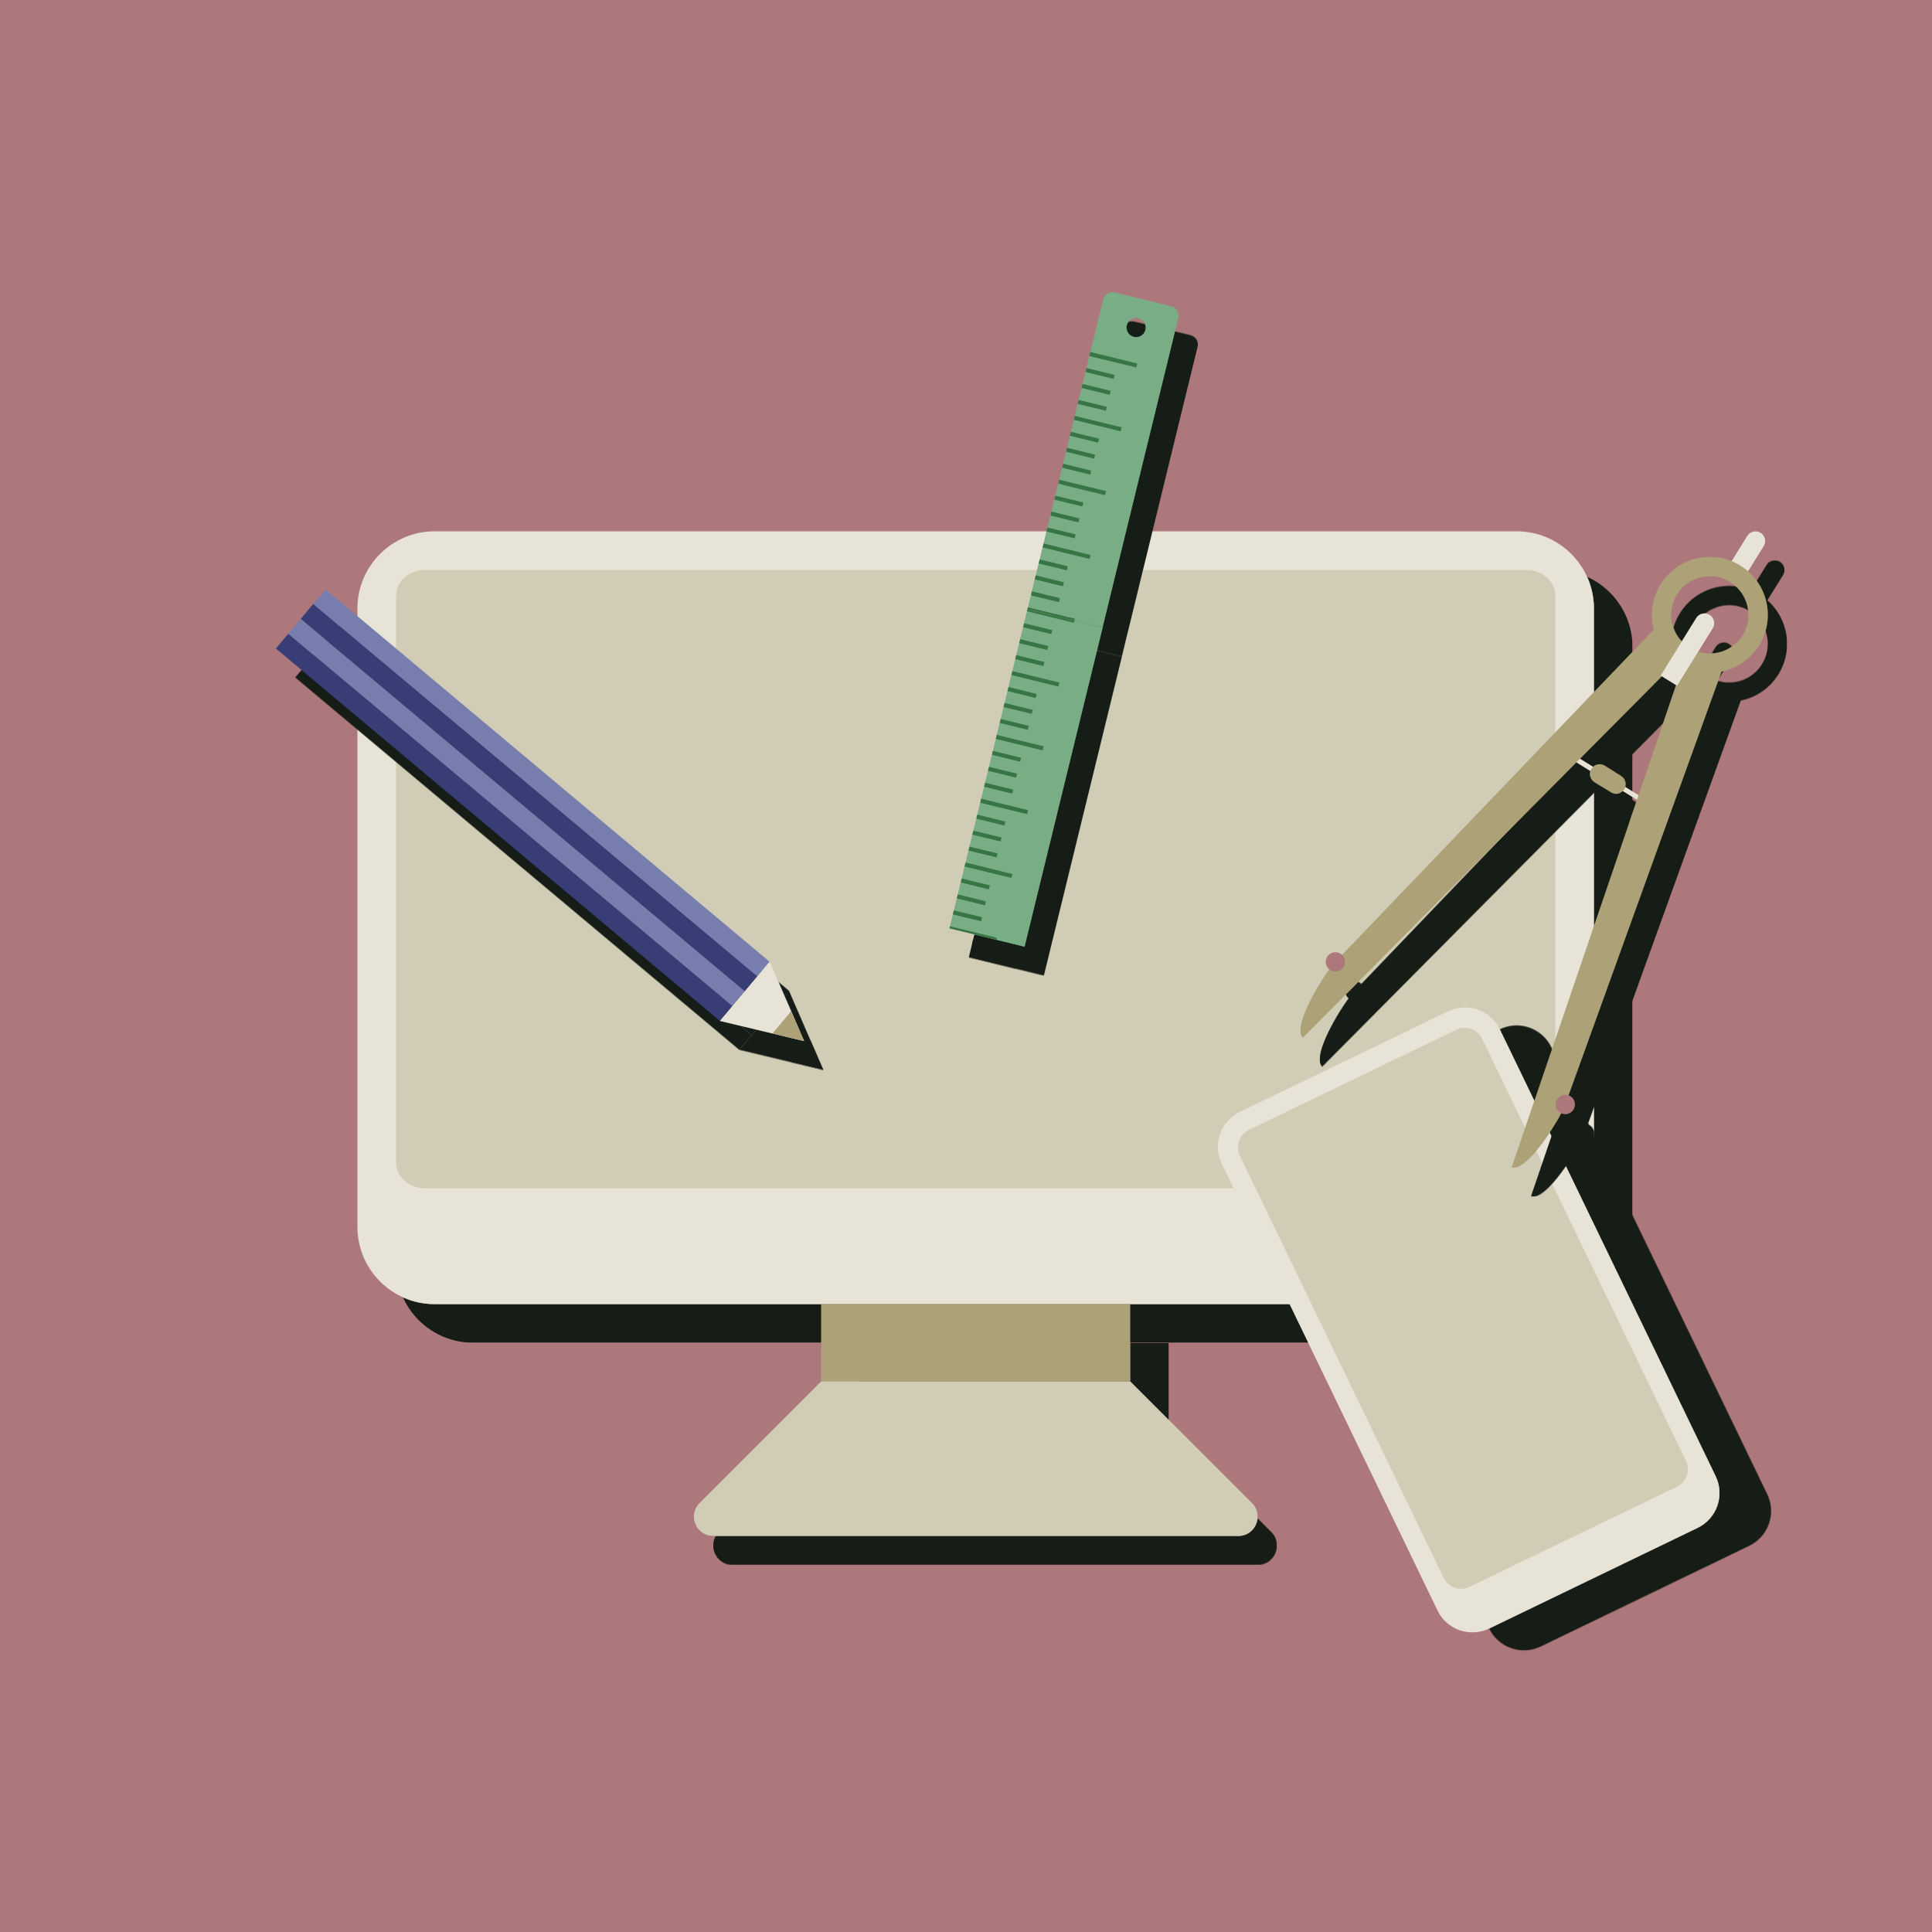
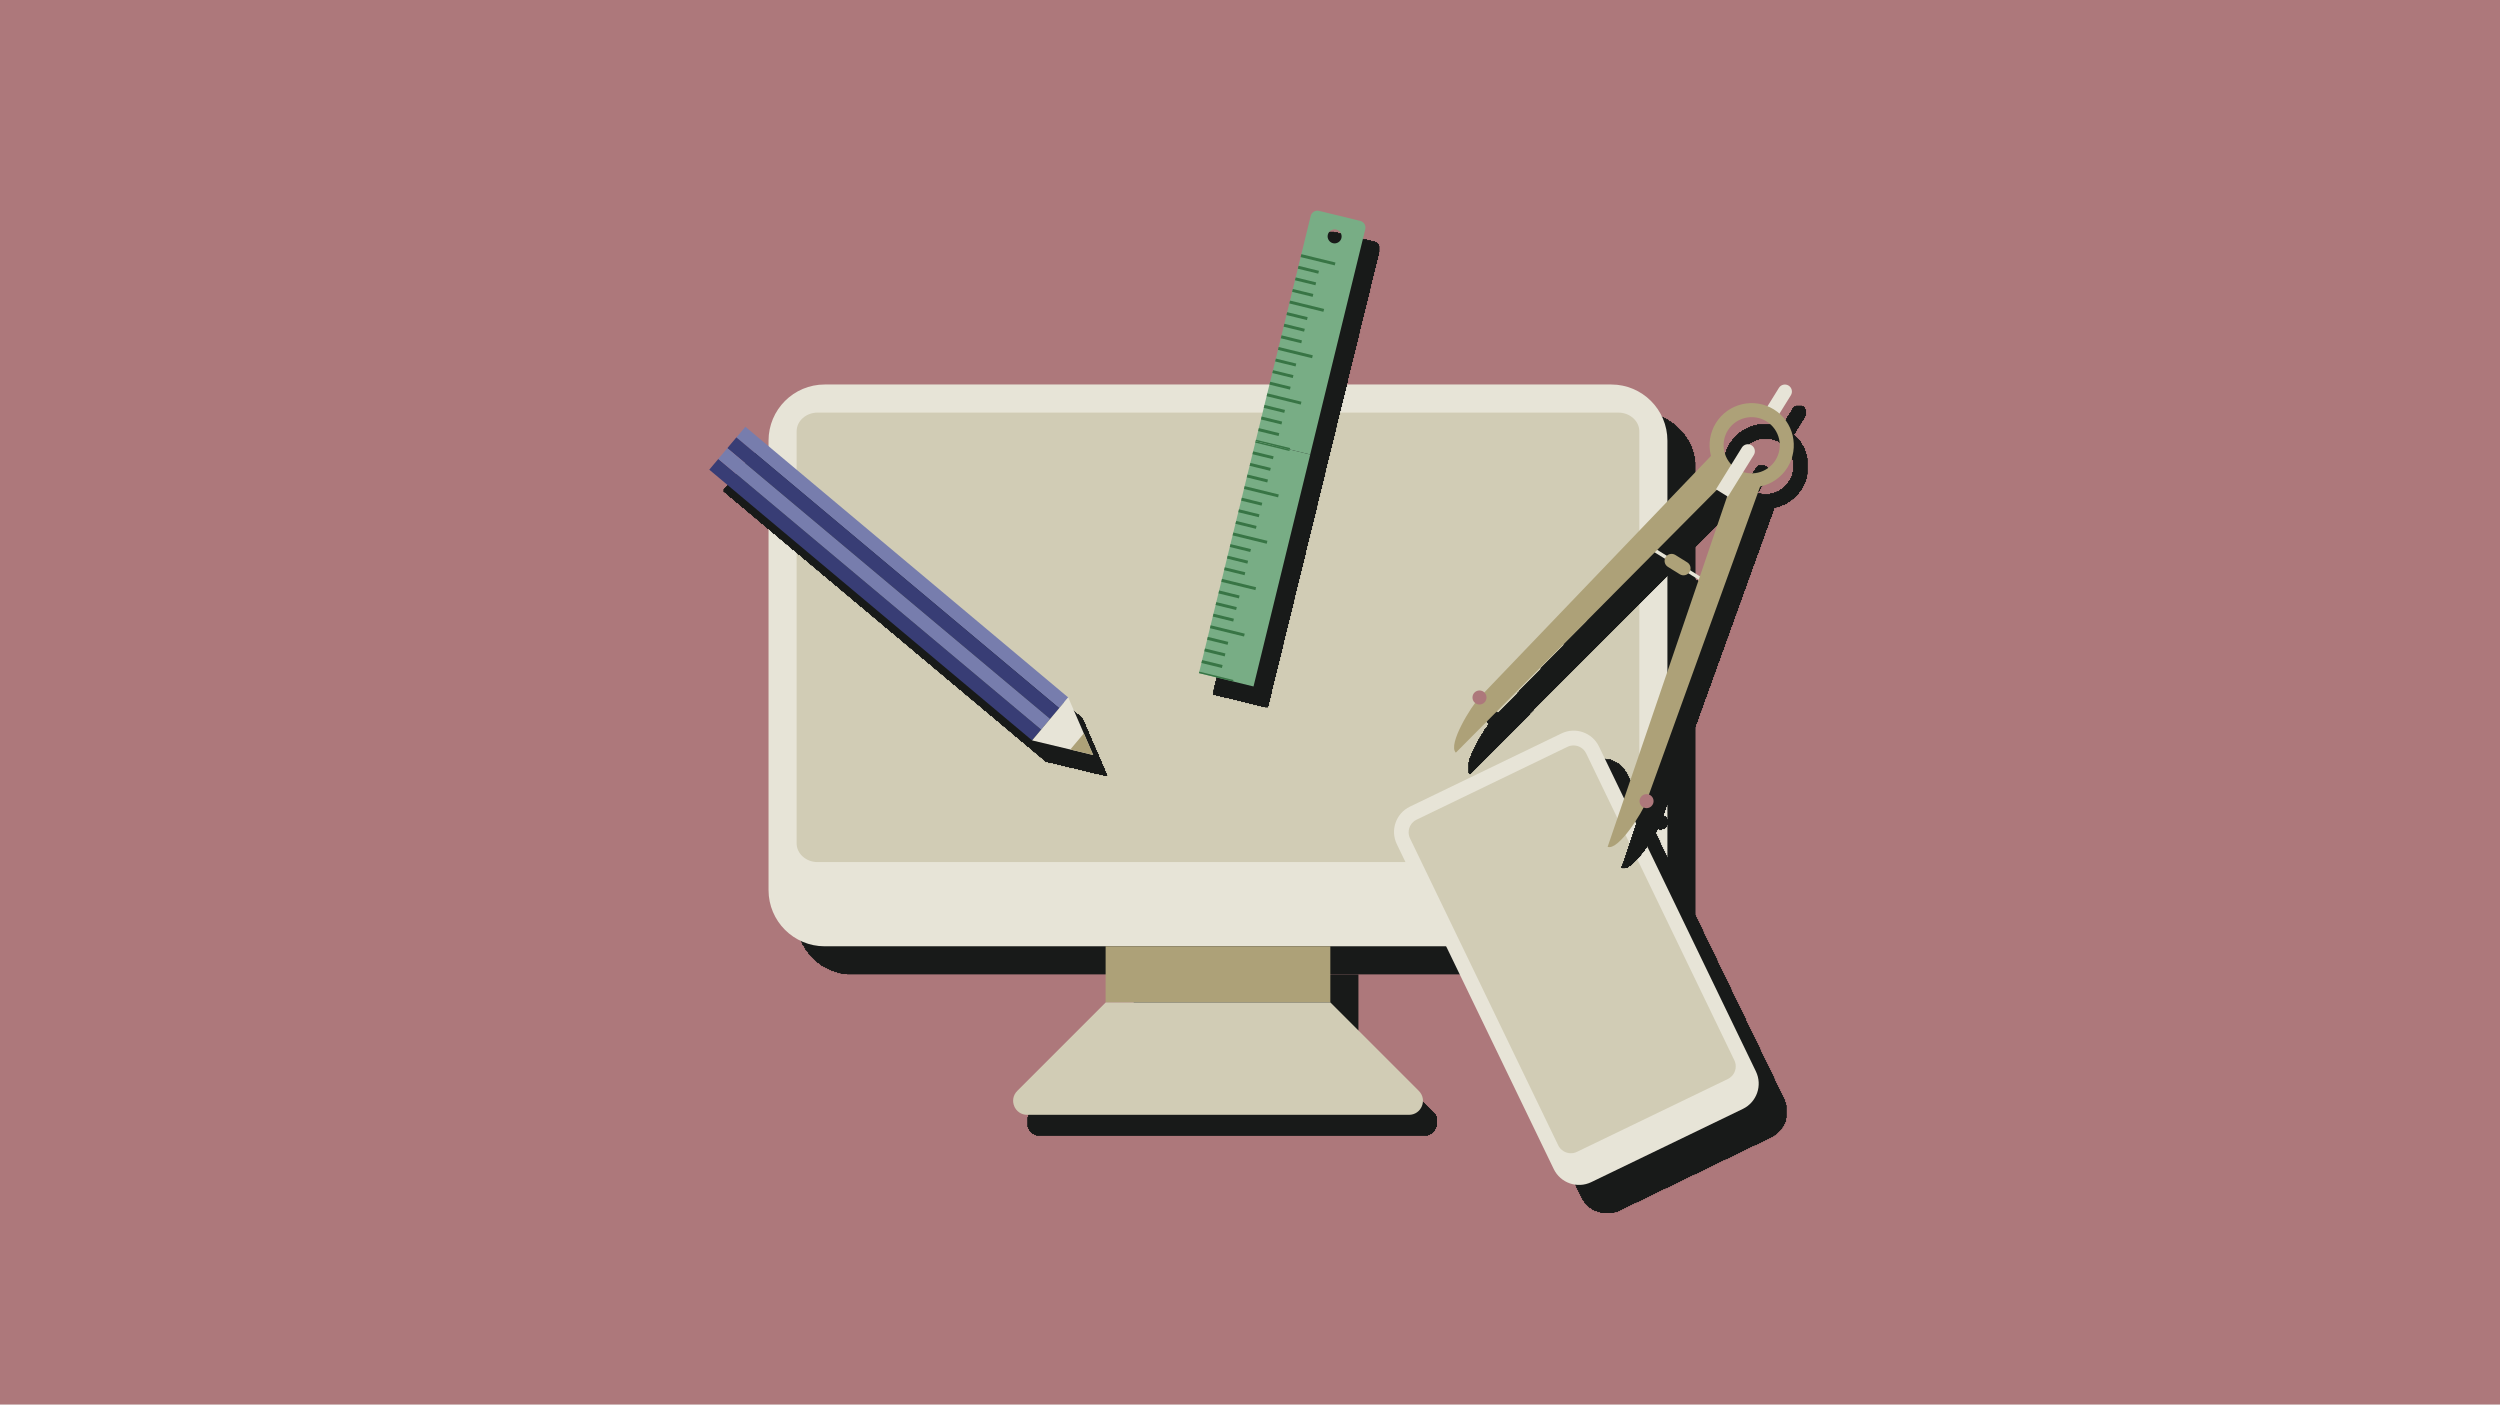
- <svg xmlns="http://www.w3.org/2000/svg" id="Illustration_x5F_Design-Implementation" viewBox="0 0 200 200">
+ <svg xmlns="http://www.w3.org/2000/svg" width="356" height="200" viewBox="0 0 356 200" fill="none">
+   <path d="M356 0H0V200H356V0Z" fill="#AD787B" />
+   <g filter="url(#filter0_d_9_1632)">
+     <path d="M229.44 134.752H117.44C113.02 134.752 109.44 131.172 109.44 126.752V62.752C109.44 58.332 113.02 54.752 117.44 54.752H229.44C233.86 54.752 237.44 58.332 237.44 62.752V126.752C237.44 131.172 233.86 134.752 229.44 134.752Z" fill="#E7E4D7" />
+     <path d="M230.44 58.752H116.44C114.78 58.752 113.44 59.942 113.44 61.422V120.092C113.44 121.562 114.78 122.762 116.44 122.762H230.44C232.1 122.762 233.44 121.572 233.44 120.092V61.422C233.44 59.952 232.1 58.752 230.44 58.752Z" fill="#D1CCB5" />
+   </g>
+   <g filter="url(#filter1_d_9_1632)">
+     <path d="M189.44 134.752H157.44V142.752H189.44V134.752Z" fill="#ADA178" />
+   </g>
+   <g filter="url(#filter2_d_9_1632)">
+     <path d="M200.61 158.752H146.27C144.49 158.752 143.6 156.602 144.86 155.342L157.45 142.752H189.45L202.04 155.342C203.3 156.602 202.41 158.752 200.63 158.752H200.61Z" fill="#D1CCB5" />
+   </g>
+   <g filter="url(#filter3_d_9_1632)">
+     <path d="M150.834 100.854L152.119 99.321L106.143 60.77L104.858 62.303L150.834 100.854Z" fill="#777DAD" />
+     <path d="M149.54 102.372L150.83 100.842L104.86 62.282L103.57 63.822L149.54 102.372Z" fill="#383D75" />
+     <path d="M146.97 105.432L148.26 103.902L102.29 65.352L101 66.882L146.97 105.432Z" fill="#383D75" />
+     <path d="M148.259 103.904L149.544 102.372L103.568 63.82L102.283 65.353L148.259 103.904Z" fill="#777DAD" />
+     <path d="M155.67 107.512L152.11 99.302L146.97 105.432L155.67 107.512Z" fill="#E7E4D7" />
+     <mask id="mask0_9_1632" style="mask-type:luminance" maskUnits="userSpaceOnUse" x="146" y="99" width="10" height="9">
+       <path d="M155.67 107.512L152.11 99.302L146.97 105.432L155.67 107.512Z" fill="white" />
+     </mask>
+     <g mask="url(#mask0_9_1632)">
+       <path d="M154.66 104.052L152.09 107.112L156.44 108.152L154.66 104.052Z" fill="#ADA178" />
+     </g>
+   </g>
+   <g filter="url(#filter4_d_9_1632)">
+     <path d="M178.8 62.822L170.73 95.852L178.5 97.752L186.58 64.722L178.8 62.822Z" fill="#78AD85" />
+     <path d="M177.25 90.232L177.15 90.642L172.29 89.452L172.4 89.042L177.25 90.232Z" fill="#387545" />
+     <path d="M174.91 91.402L174.81 91.822L171.89 91.102L171.99 90.692L174.91 91.402Z" fill="#387545" />
+     <path d="M174.1 94.702L174 95.122L171.08 94.412L171.18 93.992L174.1 94.702Z" fill="#387545" />
+     <path d="M174.5 93.052L174.4 93.472L171.49 92.752L171.59 92.342L174.5 93.052Z" fill="#387545" />
+     <path d="M176.52 84.802L176.42 85.212L173.51 84.502L173.61 84.082L176.52 84.802Z" fill="#387545" />
+     <path d="M175.71 88.102L175.61 88.512L172.7 87.802L172.8 87.392L175.71 88.102Z" fill="#387545" />
+     <path d="M176.12 86.452L176.02 86.862L173.1 86.152L173.2 85.742L176.12 86.452Z" fill="#387545" />
+     <path d="M178.14 78.192L178.03 78.602L175.12 77.892L175.22 77.482L178.14 78.192Z" fill="#387545" />
+     <path d="M177.33 81.492L177.23 81.912L174.31 81.192L174.41 80.782L177.33 81.492Z" fill="#387545" />
+     <path d="M177.73 79.842L177.63 80.262L174.72 79.542L174.82 79.132L177.73 79.842Z" fill="#387545" />
+     <path d="M179.75 71.592L179.65 72.002L176.74 71.292L176.84 70.872L179.75 71.592Z" fill="#387545" />
+     <path d="M178.94 74.892L178.84 75.302L175.93 74.592L176.03 74.182L178.94 74.892Z" fill="#387545" />
+     <path d="M179.35 73.242L179.25 73.652L176.33 72.942L176.43 72.522L179.35 73.242Z" fill="#387545" />
+     <path d="M181.37 64.982L181.26 65.392L178.35 64.682L178.45 64.272L181.37 64.982Z" fill="#387545" />
+     <path d="M180.56 68.282L180.46 68.702L177.54 67.982L177.64 67.572L180.56 68.282Z" fill="#387545" />
+     <path d="M180.96 66.632L180.86 67.042L177.95 66.332L178.05 65.922L180.96 66.632Z" fill="#387545" />
+     <path d="M175.64 96.832L175.59 97.042L170.73 95.852L170.78 95.642L175.64 96.832Z" fill="#387545" />
+     <path d="M183.66 64.012L183.61 64.222L178.75 63.032L178.8 62.822L183.66 64.012Z" fill="#387545" />
+     <path d="M178.87 83.622L178.77 84.032L173.91 82.852L174.01 82.432L178.87 83.622Z" fill="#387545" />
+     <path d="M180.48 77.012L180.38 77.432L175.52 76.242L175.63 75.832L180.48 77.012Z" fill="#387545" />
+     <path d="M182.1 70.412L182 70.822L177.14 69.632L177.24 69.222L182.1 70.412Z" fill="#387545" />
+     <path d="M187.85 30.032L193.68 31.452C194.22 31.582 194.55 32.122 194.41 32.662L186.57 64.722L178.8 62.822L186.64 30.762C186.77 30.222 187.31 29.892 187.85 30.032ZM190.29 32.692C189.75 32.562 189.21 32.892 189.08 33.422C188.95 33.952 189.28 34.502 189.81 34.632C190.34 34.762 190.89 34.432 191.02 33.902C191.15 33.372 190.82 32.822 190.29 32.692Z" fill="#78AD85" />
+     <path d="M185.33 57.202L185.23 57.612L180.37 56.422L180.47 56.012L185.33 57.202Z" fill="#387545" />
+     <path d="M182.98 58.372L182.88 58.792L179.96 58.082L180.07 57.662L182.98 58.372Z" fill="#387545" />
+     <path d="M182.17 61.682L182.07 62.092L179.16 61.382L179.26 60.962L182.17 61.682Z" fill="#387545" />
+     <path d="M182.58 60.032L182.48 60.442L179.56 59.732L179.66 59.312L182.58 60.032Z" fill="#387545" />
+     <path d="M184.59 51.772L184.49 52.182L181.58 51.472L181.68 51.062L184.59 51.772Z" fill="#387545" />
+     <path d="M183.79 55.072L183.69 55.482L180.77 54.772L180.87 54.362L183.79 55.072Z" fill="#387545" />
+     <path d="M184.19 53.422L184.09 53.832L181.18 53.122L181.28 52.712L184.19 53.422Z" fill="#387545" />
+     <path d="M186.21 45.162L186.11 45.582L183.19 44.862L183.29 44.452L186.21 45.162Z" fill="#387545" />
+     <path d="M185.4 48.472L185.3 48.882L182.39 48.172L182.49 47.752L185.4 48.472Z" fill="#387545" />
+     <path d="M185.81 46.822L185.7 47.232L182.79 46.522L182.89 46.102L185.81 46.822Z" fill="#387545" />
+     <path d="M187.82 38.562L187.72 38.972L184.81 38.262L184.91 37.852L187.82 38.562Z" fill="#387545" />
+     <path d="M187.02 41.862L186.92 42.272L184 41.562L184.1 41.152L187.02 41.862Z" fill="#387545" />
+     <path d="M187.42 40.212L187.32 40.622L184.4 39.912L184.51 39.502L187.42 40.212Z" fill="#387545" />
+     <path d="M183.71 63.802L183.66 64.012L178.8 62.822L178.85 62.622L183.71 63.802Z" fill="#387545" />
+     <path d="M186.94 50.592L186.84 51.012L181.98 49.822L182.08 49.412L186.94 50.592Z" fill="#387545" />
+     <path d="M188.56 43.992L188.45 44.402L183.6 43.212L183.7 42.802L188.56 43.992Z" fill="#387545" />
+     <path d="M190.17 37.382L190.07 37.792L185.21 36.612L185.31 36.192L190.17 37.382Z" fill="#387545" />
+   </g>
+   <g filter="url(#filter5_d_9_1632)">
+     <path d="M222.354 104.441L200.77 114.866C198.78 115.827 197.947 118.219 198.907 120.208L221.253 166.474C222.214 168.463 224.606 169.297 226.595 168.336L248.179 157.911C250.169 156.951 251.002 154.559 250.041 152.57L227.695 106.304C226.735 104.314 224.343 103.481 222.354 104.441Z" fill="#E7E4D7" />
+   </g>
+   <path d="M224.07 106.152C223.78 106.152 223.48 106.212 223.2 106.352L201.72 116.722C201 117.072 200.59 117.782 200.59 118.522C200.59 118.812 200.65 119.112 200.79 119.392L221.89 163.092C222.23 163.802 222.95 164.222 223.69 164.222C223.98 164.222 224.28 164.162 224.56 164.022L246.04 153.652C246.76 153.302 247.17 152.592 247.17 151.852C247.17 151.562 247.11 151.262 246.97 150.982L225.87 107.282C225.53 106.572 224.81 106.152 224.07 106.152Z" fill="#D1CCB5" />
+   <g filter="url(#filter6_d_9_1632)">
+     <path d="M254.697 54.907C255.165 55.197 255.31 55.817 255.02 56.284L252.911 59.683L251.211 58.628L253.32 55.23C253.61 54.762 254.23 54.617 254.697 54.907Z" fill="#E7E4D7" />
+     <path d="M235.636 78.078L235.372 78.502L243.02 83.248L243.283 82.823L235.636 78.078Z" fill="#E7E4D7" />
+     <path d="M207.31 107.172C206.11 106.022 209.53 100.512 210.68 99.322L243.89 64.662L246.78 67.432L207.32 107.172H207.31Z" fill="#ADA178" />
+     <path d="M210.68 100.322C211.232 100.322 211.68 99.874 211.68 99.322C211.68 98.77 211.232 98.322 210.68 98.322C210.128 98.322 209.68 98.77 209.68 99.322C209.68 99.874 210.128 100.322 210.68 100.322Z" fill="#AD787B" />
+     <path d="M228.93 120.592C230.49 121.152 233.91 115.642 234.47 114.082L250.77 68.932L247.01 67.572L228.93 120.582V120.592Z" fill="#ADA178" />
+     <path d="M234.47 115.082C235.022 115.082 235.47 114.634 235.47 114.082C235.47 113.53 235.022 113.082 234.47 113.082C233.918 113.082 233.47 113.53 233.47 114.082C233.47 114.634 233.918 115.082 234.47 115.082Z" fill="#AD787B" />
+     <path d="M240.262 80.077L238.562 79.022C238.093 78.731 237.477 78.875 237.185 79.345C236.894 79.814 237.039 80.43 237.508 80.722L239.207 81.776C239.677 82.067 240.293 81.923 240.584 81.454C240.876 80.984 240.731 80.368 240.262 80.077Z" fill="#ADA178" />
+     <path d="M254.54 66.562C252.79 69.382 249.09 70.242 246.28 68.502C243.47 66.762 242.6 63.052 244.34 60.242C246.09 57.422 249.79 56.562 252.6 58.302C255.41 60.042 256.28 63.752 254.54 66.562ZM251.55 60.002C249.67 58.842 247.21 59.412 246.04 61.292C244.88 63.172 245.45 65.632 247.33 66.802C249.21 67.972 251.67 67.392 252.84 65.512C254 63.632 253.43 61.172 251.55 60.002Z" fill="#ADA178" />
+     <path d="M249.422 63.407C249.89 63.697 250.035 64.317 249.745 64.784L246.054 70.732L244.355 69.678L248.045 63.73C248.335 63.263 248.955 63.117 249.422 63.407Z" fill="#E7E4D7" />
+   </g>
  <defs>
-     <filter id="drop-shadow-28" filterUnits="userSpaceOnUse">
+     <filter id="filter0_d_9_1632" x="109.44" y="54.752" width="132" height="84" filterUnits="userSpaceOnUse" color-interpolation-filters="sRGB">
+       <feFlood flood-opacity="0" result="BackgroundImageFix" />
+       <feColorMatrix in="SourceAlpha" type="matrix" values="0 0 0 0 0 0 0 0 0 0 0 0 0 0 0 0 0 0 127 0" result="hardAlpha" />
      <feOffset dx="4" dy="4" />
-       <feGaussianBlur result="blur" stdDeviation="0" />
-       <feFlood flood-color="#181a19" flood-opacity="1" />
-       <feComposite in2="blur" operator="in" />
-       <feComposite in="SourceGraphic" />
+       <feColorMatrix type="matrix" values="0 0 0 0 0.094 0 0 0 0 0.102 0 0 0 0 0.098 0 0 0 1 0" />
+       <feBlend mode="normal" in2="BackgroundImageFix" result="effect1_dropShadow_9_1632" />
+       <feBlend mode="normal" in="SourceGraphic" in2="effect1_dropShadow_9_1632" result="shape" />
    </filter>
-     <filter id="drop-shadow-23" x="37" y="55" width="132" height="84" filterUnits="userSpaceOnUse">
+     <filter id="filter1_d_9_1632" x="157.44" y="134.752" width="36" height="12" filterUnits="userSpaceOnUse" color-interpolation-filters="sRGB">
+       <feFlood flood-opacity="0" result="BackgroundImageFix" />
+       <feColorMatrix in="SourceAlpha" type="matrix" values="0 0 0 0 0 0 0 0 0 0 0 0 0 0 0 0 0 0 127 0" result="hardAlpha" />
      <feOffset dx="4" dy="4" />
-       <feGaussianBlur result="blur-2" stdDeviation="0" />
-       <feFlood flood-color="#181a19" flood-opacity="1" />
-       <feComposite in2="blur-2" operator="in" />
-       <feComposite in="SourceGraphic" />
+       <feColorMatrix type="matrix" values="0 0 0 0 0.094 0 0 0 0 0.102 0 0 0 0 0.098 0 0 0 1 0" />
+       <feBlend mode="normal" in2="BackgroundImageFix" result="effect1_dropShadow_9_1632" />
+       <feBlend mode="normal" in="SourceGraphic" in2="effect1_dropShadow_9_1632" result="shape" />
    </filter>
-     <filter id="drop-shadow-24" x="85" y="135" width="36" height="12" filterUnits="userSpaceOnUse">
+     <filter id="filter2_d_9_1632" x="144.27" y="142.752" width="60.361" height="19" filterUnits="userSpaceOnUse" color-interpolation-filters="sRGB">
+       <feFlood flood-opacity="0" result="BackgroundImageFix" />
+       <feColorMatrix in="SourceAlpha" type="matrix" values="0 0 0 0 0 0 0 0 0 0 0 0 0 0 0 0 0 0 127 0" result="hardAlpha" />
+       <feOffset dx="2" dy="3" />
+       <feColorMatrix type="matrix" values="0 0 0 0 0.094 0 0 0 0 0.102 0 0 0 0 0.098 0 0 0 1 0" />
+       <feBlend mode="normal" in2="BackgroundImageFix" result="effect1_dropShadow_9_1632" />
+       <feBlend mode="normal" in="SourceGraphic" in2="effect1_dropShadow_9_1632" result="shape" />
+     </filter>
+     <filter id="filter3_d_9_1632" x="101" y="60.77" width="56.67" height="49.742" filterUnits="userSpaceOnUse" color-interpolation-filters="sRGB">
+       <feFlood flood-opacity="0" result="BackgroundImageFix" />
+       <feColorMatrix in="SourceAlpha" type="matrix" values="0 0 0 0 0 0 0 0 0 0 0 0 0 0 0 0 0 0 127 0" result="hardAlpha" />
+       <feOffset dx="2" dy="3" />
+       <feColorMatrix type="matrix" values="0 0 0 0 0.094 0 0 0 0 0.102 0 0 0 0 0.098 0 0 0 1 0" />
+       <feBlend mode="normal" in2="BackgroundImageFix" result="effect1_dropShadow_9_1632" />
+       <feBlend mode="normal" in="SourceGraphic" in2="effect1_dropShadow_9_1632" result="shape" />
+     </filter>
+     <filter id="filter4_d_9_1632" x="170.73" y="30" width="25.712" height="70.752" filterUnits="userSpaceOnUse" color-interpolation-filters="sRGB">
+       <feFlood flood-opacity="0" result="BackgroundImageFix" />
+       <feColorMatrix in="SourceAlpha" type="matrix" values="0 0 0 0 0 0 0 0 0 0 0 0 0 0 0 0 0 0 127 0" result="hardAlpha" />
+       <feOffset dx="2" dy="3" />
+       <feColorMatrix type="matrix" values="0 0 0 0 0.094 0 0 0 0 0.102 0 0 0 0 0.098 0 0 0 1 0" />
+       <feBlend mode="normal" in2="BackgroundImageFix" result="effect1_dropShadow_9_1632" />
+       <feBlend mode="normal" in="SourceGraphic" in2="effect1_dropShadow_9_1632" result="shape" />
+     </filter>
+     <filter id="filter5_d_9_1632" x="198.508" y="104.042" width="55.932" height="68.693" filterUnits="userSpaceOnUse" color-interpolation-filters="sRGB">
+       <feFlood flood-opacity="0" result="BackgroundImageFix" />
+       <feColorMatrix in="SourceAlpha" type="matrix" values="0 0 0 0 0 0 0 0 0 0 0 0 0 0 0 0 0 0 127 0" result="hardAlpha" />
      <feOffset dx="4" dy="4" />
-       <feGaussianBlur result="blur-3" stdDeviation="0" />
-       <feFlood flood-color="#181a19" flood-opacity="1" />
-       <feComposite in2="blur-3" operator="in" />
-       <feComposite in="SourceGraphic" />
+       <feColorMatrix type="matrix" values="0 0 0 0 0.094 0 0 0 0 0.102 0 0 0 0 0.098 0 0 0 1 0" />
+       <feBlend mode="normal" in2="BackgroundImageFix" result="effect1_dropShadow_9_1632" />
+       <feBlend mode="normal" in="SourceGraphic" in2="effect1_dropShadow_9_1632" result="shape" />
    </filter>
-     <filter id="drop-shadow-25" x="71.82" y="143" width="60.35" height="19" filterUnits="userSpaceOnUse">
+     <filter id="filter6_d_9_1632" x="207.058" y="54.758" width="50.378" height="68.874" filterUnits="userSpaceOnUse" color-interpolation-filters="sRGB">
+       <feFlood flood-opacity="0" result="BackgroundImageFix" />
+       <feColorMatrix in="SourceAlpha" type="matrix" values="0 0 0 0 0 0 0 0 0 0 0 0 0 0 0 0 0 0 127 0" result="hardAlpha" />
      <feOffset dx="2" dy="3" />
-       <feGaussianBlur result="blur-4" stdDeviation="0" />
-       <feFlood flood-color="#181a19" flood-opacity="1" />
-       <feComposite in2="blur-4" operator="in" />
-       <feComposite in="SourceGraphic" />
-     </filter>
-     <filter id="drop-shadow-26" x=".29" y="61" width="85.71" height="86.54" filterUnits="userSpaceOnUse">
-       <feOffset dx="2" dy="3" />
-       <feGaussianBlur result="blur-5" stdDeviation="0" />
-       <feFlood flood-color="#181a19" flood-opacity="1" />
-       <feComposite in2="blur-5" operator="in" />
-       <feComposite in="SourceGraphic" />
-     </filter>
-     <clipPath id="clippath">
-       <polygon points="83.23 107.76 79.67 99.55 74.53 105.68 83.23 107.76" style="fill: #e7e4d7;" />
-     </clipPath>
-     <filter id="drop-shadow-27" x="98.29" y="30.25" width="25.71" height="70.75" filterUnits="userSpaceOnUse">
-       <feOffset dx="2" dy="3" />
-       <feGaussianBlur result="blur-6" stdDeviation="0" />
-       <feFlood flood-color="#181a19" flood-opacity="1" />
-       <feComposite in2="blur-6" operator="in" />
-       <feComposite in="SourceGraphic" />
-     </filter>
-     <filter id="drop-shadow-28-1" x="126.07" y="104.31" width="55.93" height="68.69" filterUnits="userSpaceOnUse">
-       <feOffset dx="4" dy="4" />
-       <feGaussianBlur result="blur-7" stdDeviation="0" />
-       <feFlood flood-color="#181a19" flood-opacity="1" />
-       <feComposite in2="blur-7" operator="in" />
-       <feComposite in="SourceGraphic" />
-     </filter>
-     <filter id="drop-shadow-29" x="134.62" y="55" width="50.38" height="68.88" filterUnits="userSpaceOnUse">
-       <feOffset dx="2" dy="3" />
-       <feGaussianBlur result="blur-8" stdDeviation="0" />
-       <feFlood flood-color="#181a19" flood-opacity="1" />
-       <feComposite in2="blur-8" operator="in" />
-       <feComposite in="SourceGraphic" />
+       <feColorMatrix type="matrix" values="0 0 0 0 0.094 0 0 0 0 0.102 0 0 0 0 0.098 0 0 0 1 0" />
+       <feBlend mode="normal" in2="BackgroundImageFix" result="effect1_dropShadow_9_1632" />
+       <feBlend mode="normal" in="SourceGraphic" in2="effect1_dropShadow_9_1632" result="shape" />
    </filter>
  </defs>
-   <rect width="200" height="200" style="fill: #ad787b;" />
-   <g style="filter: url(#drop-shadow-23);">
-     <path d="M157,135H45c-4.42,0-8-3.58-8-8V63c0-4.42,3.58-8,8-8h112c4.42,0,8,3.58,8,8v64c0,4.42-3.58,8-8,8" style="fill: #e7e4d7;" />
-     <path d="M158,59H44c-1.66,0-3,1.19-3,2.67v58.67c0,1.47,1.34,2.67,3,2.67h114c1.66,0,3-1.19,3-2.67v-58.67c0-1.47-1.34-2.67-3-2.67" style="fill: #d1ccb5;" />
-   </g>
-   <polyline points="117 135 85 135 85 143 117 143 117 135" style="fill: #ada178; filter: url(#drop-shadow-24);" />
-   <path d="M128.17,159h-54.34c-1.78,0-2.67-2.15-1.41-3.41l12.59-12.59h32l12.59,12.59c1.26,1.26.37,3.41-1.41,3.41Z" style="fill: #d1ccb5; filter: url(#drop-shadow-25);" />
-   <g style="filter: url(#drop-shadow-26);">
-     <rect x="55.05" y="51.04" width="2" height="60" transform="translate(154.16 90.18) rotate(129.98)" style="fill: #777dad;" />
-     <polyline points="77.1 102.62 78.39 101.09 32.42 62.53 31.13 64.07 77.1 102.62" style="fill: #383d75;" />
-     <polyline points="74.53 105.68 75.82 104.15 29.85 65.6 28.56 67.13 74.53 105.68" style="fill: #383d75;" />
-     <rect x="52.47" y="54.11" width="2" height="60" transform="translate(152.28 97.18) rotate(129.98)" style="fill: #777dad;" />
-     <g>
-       <polygon points="83.23 107.76 79.67 99.55 74.53 105.68 83.23 107.76" style="fill: #e7e4d7;" />
-       <g style="clip-path: url(#clippath);">
-         <polygon points="82.22 104.3 79.65 107.36 84 108.4 82.22 104.3" style="fill: #ada178;" />
-         <g>
-           <line x1="54.96" y1="141.47" x2="2.86" y2="97.78" style="fill: #78ad85;" />
-           <g>
-             <g>
-               <polyline points="30.46 115.71 5.43 94.71 .29 100.84 25.32 121.84 30.46 115.71" style="fill: #78ad85;" />
-               <polyline points="7.38 102.88 7.06 102.61 10.28 98.78 10.59 99.04 7.38 102.88" style="fill: #387545;" />
-               <polyline points="7.41 100.29 7.1 100.03 9.03 97.73 9.34 97.99 7.41 100.29" style="fill: #387545;" />
-               <polyline points="4.91 98.19 4.6 97.93 6.52 95.63 6.84 95.89 4.91 98.19" style="fill: #387545;" />
-               <polyline points="6.16 99.24 5.85 98.98 7.77 96.68 8.09 96.94 6.16 99.24" style="fill: #387545;" />
-               <polyline points="12.42 104.49 12.11 104.23 14.03 101.93 14.35 102.19 12.42 104.49" style="fill: #387545;" />
-               <polyline points="9.91 102.39 9.6 102.13 11.53 99.83 11.84 100.09 9.91 102.39" style="fill: #387545;" />
-               <polyline points="11.17 103.44 10.85 103.18 12.78 100.88 13.09 101.14 11.17 103.44" style="fill: #387545;" />
-               <polyline points="17.43 108.69 17.11 108.43 19.04 106.13 19.35 106.39 17.43 108.69" style="fill: #387545;" />
-               <polyline points="14.92 106.59 14.61 106.33 16.54 104.03 16.85 104.29 14.92 106.59" style="fill: #387545;" />
-               <polyline points="16.17 107.64 15.86 107.38 17.79 105.08 18.1 105.34 16.17 107.64" style="fill: #387545;" />
-               <polyline points="22.43 112.89 22.12 112.63 24.05 110.33 24.36 110.59 22.43 112.89" style="fill: #387545;" />
-               <polyline points="19.93 110.79 19.62 110.53 21.54 108.23 21.86 108.49 19.93 110.79" style="fill: #387545;" />
-               <polyline points="21.18 111.84 20.87 111.58 22.8 109.28 23.11 109.54 21.18 111.84" style="fill: #387545;" />
-               <polyline points="27.44 117.09 27.13 116.83 29.05 114.53 29.37 114.79 27.44 117.09" style="fill: #387545;" />
-               <polyline points="24.94 114.99 24.62 114.73 26.55 112.43 26.86 112.69 24.94 114.99" style="fill: #387545;" />
-               <polyline points="26.19 116.04 25.87 115.78 27.8 113.48 28.12 113.74 26.19 116.04" style="fill: #387545;" />
-               <polyline points="2.37 98.68 2.21 98.54 5.43 94.71 5.58 94.84 2.37 98.68" style="fill: #387545;" />
-               <polyline points="27.25 119.54 27.09 119.41 30.31 115.58 30.46 115.71 27.25 119.54" style="fill: #387545;" />
-               <polyline points="12.38 107.07 12.07 106.81 15.29 102.98 15.6 103.24 12.38 107.07" style="fill: #387545;" />
-               <polyline points="17.39 111.27 17.08 111.01 20.29 107.18 20.6 107.44 17.39 111.27" style="fill: #387545;" />
-               <polyline points="22.4 115.47 22.09 115.21 25.3 111.38 25.61 111.64 22.4 115.47" style="fill: #387545;" />
-             </g>
-             <g>
-               <polyline points="55.5 136.7 30.46 115.71 25.32 121.84 50.36 142.83 55.5 136.7" style="fill: #78ad85;" />
-               <polyline points="32.41 123.87 32.1 123.61 35.31 119.78 35.63 120.04 32.41 123.87" style="fill: #387545;" />
-               <polyline points="32.45 121.29 32.13 121.03 34.06 118.73 34.37 118.99 32.45 121.29" style="fill: #387545;" />
-               <polyline points="29.94 119.19 29.63 118.93 31.56 116.63 31.87 116.89 29.94 119.19" style="fill: #387545;" />
-               <polyline points="31.19 120.24 30.88 119.98 32.81 117.68 33.12 117.94 31.19 120.24" style="fill: #387545;" />
-               <polyline points="37.45 125.49 37.14 125.22 39.07 122.93 39.38 123.19 37.45 125.49" style="fill: #387545;" />
-               <polyline points="34.95 123.39 34.64 123.12 36.56 120.83 36.88 121.09 34.95 123.39" style="fill: #387545;" />
-               <polyline points="36.2 124.44 35.89 124.17 37.82 121.88 38.13 122.14 36.2 124.44" style="fill: #387545;" />
-               <polyline points="42.46 129.69 42.15 129.42 44.07 127.12 44.39 127.39 42.46 129.69" style="fill: #387545;" />
-               <polyline points="39.96 127.59 39.64 127.32 41.57 125.02 41.88 125.29 39.96 127.59" style="fill: #387545;" />
-               <polyline points="41.21 128.64 40.9 128.37 42.82 126.07 43.14 126.34 41.21 128.64" style="fill: #387545;" />
-               <polyline points="47.47 133.88 47.15 133.62 49.08 131.32 49.39 131.59 47.47 133.88" style="fill: #387545;" />
-               <polyline points="44.96 131.79 44.65 131.52 46.58 129.22 46.89 129.49 44.96 131.79" style="fill: #387545;" />
-               <polyline points="46.21 132.83 45.9 132.57 47.83 130.27 48.14 130.54 46.21 132.83" style="fill: #387545;" />
-               <polyline points="52.47 138.08 52.16 137.82 54.09 135.52 54.4 135.78 52.47 138.08" style="fill: #387545;" />
-               <polyline points="49.97 135.98 49.66 135.72 51.58 133.42 51.9 133.69 49.97 135.98" style="fill: #387545;" />
-               <polyline points="51.22 137.03 50.91 136.77 52.84 134.47 53.15 134.73 51.22 137.03" style="fill: #387545;" />
-               <polyline points="27.41 119.67 27.25 119.54 30.46 115.71 30.62 115.84 27.41 119.67" style="fill: #387545;" />
-               <polyline points="52.28 140.53 52.13 140.4 55.34 136.57 55.5 136.7 52.28 140.53" style="fill: #387545;" />
-               <polyline points="37.42 128.07 37.11 127.81 40.32 123.98 40.63 124.24 37.42 128.07" style="fill: #387545;" />
-               <polyline points="42.43 132.27 42.11 132.01 45.33 128.17 45.64 128.44 42.43 132.27" style="fill: #387545;" />
-               <polyline points="47.43 136.47 47.12 136.2 50.33 132.37 50.65 132.64 47.43 136.47" style="fill: #387545;" />
-             </g>
-             <g>
-               <rect x="50.02" y="139.46" width="8" height="2.45" transform="translate(-88.49 91.68) rotate(-50.02)" style="fill: #ad787b;" />
-               <g>
-                 <line x1="55.65" y1="136.83" x2="50.51" y2="142.96" style="fill: #ad787b;" />
-                 <rect x="49.08" y="139.7" width="8" height=".41" transform="translate(-88.22 90.67) rotate(-50.01)" style="fill: #181a19;" />
-               </g>
-             </g>
-           </g>
-         </g>
-       </g>
-     </g>
-   </g>
-   <g style="filter: url(#drop-shadow-27);">
-     <g>
-       <polyline points="106.36 63.07 98.29 96.1 106.06 98 114.14 64.97 106.36 63.07" style="fill: #78ad85;" />
-       <polyline points="104.81 90.48 104.71 90.89 99.85 89.7 99.96 89.29 104.81 90.48" style="fill: #387545;" />
-       <polyline points="102.47 91.65 102.37 92.07 99.45 91.35 99.55 90.94 102.47 91.65" style="fill: #387545;" />
-       <polyline points="101.66 94.95 101.56 95.37 98.64 94.66 98.74 94.24 101.66 94.95" style="fill: #387545;" />
-       <polyline points="102.06 93.3 101.96 93.72 99.05 93 99.15 92.59 102.06 93.3" style="fill: #387545;" />
-       <polyline points="104.08 85.05 103.98 85.46 101.07 84.75 101.17 84.33 104.08 85.05" style="fill: #387545;" />
-       <polyline points="103.27 88.35 103.17 88.76 100.26 88.05 100.36 87.64 103.27 88.35" style="fill: #387545;" />
-       <polyline points="103.68 86.7 103.58 87.11 100.66 86.4 100.76 85.99 103.68 86.7" style="fill: #387545;" />
-       <polyline points="105.7 78.44 105.59 78.85 102.68 78.14 102.78 77.73 105.7 78.44" style="fill: #387545;" />
-       <polyline points="104.89 81.74 104.79 82.16 101.87 81.44 101.97 81.03 104.89 81.74" style="fill: #387545;" />
-       <polyline points="105.29 80.09 105.19 80.51 102.28 79.79 102.38 79.38 105.29 80.09" style="fill: #387545;" />
-       <polyline points="107.31 71.84 107.21 72.25 104.3 71.54 104.4 71.12 107.31 71.84" style="fill: #387545;" />
-       <polyline points="106.5 75.14 106.4 75.55 103.49 74.84 103.59 74.43 106.5 75.14" style="fill: #387545;" />
-       <polyline points="106.91 73.49 106.81 73.9 103.89 73.19 103.99 72.77 106.91 73.49" style="fill: #387545;" />
-       <polyline points="108.93 65.23 108.82 65.64 105.91 64.93 106.01 64.52 108.93 65.23" style="fill: #387545;" />
-       <polyline points="108.12 68.53 108.02 68.95 105.1 68.23 105.2 67.82 108.12 68.53" style="fill: #387545;" />
-       <polyline points="108.52 66.88 108.42 67.29 105.51 66.58 105.61 66.17 108.52 66.88" style="fill: #387545;" />
-       <polyline points="103.2 97.08 103.15 97.29 98.29 96.1 98.34 95.89 103.2 97.08" style="fill: #387545;" />
-       <polyline points="111.22 64.26 111.17 64.47 106.31 63.28 106.36 63.07 111.22 64.26" style="fill: #387545;" />
-       <polyline points="106.43 83.87 106.33 84.28 101.47 83.1 101.57 82.68 106.43 83.87" style="fill: #387545;" />
-       <polyline points="108.04 77.26 107.94 77.68 103.08 76.49 103.19 76.08 108.04 77.26" style="fill: #387545;" />
-       <polyline points="109.66 70.66 109.56 71.07 104.7 69.88 104.8 69.47 109.66 70.66" style="fill: #387545;" />
-     </g>
-     <g>
-       <path d="M115.41,30.28l5.83,1.42c.54.13.87.67.73,1.21l-7.84,32.06-7.77-1.9,7.84-32.06c.13-.54.67-.87,1.21-.73ZM117.85,32.94c-.54-.13-1.08.2-1.21.73s.2,1.08.73,1.21,1.08-.2,1.21-.73-.2-1.08-.73-1.21Z" style="fill: #78ad85;" />
-       <polyline points="112.89 57.45 112.79 57.86 107.93 56.67 108.03 56.26 112.89 57.45" style="fill: #387545;" />
-       <polyline points="110.54 58.62 110.44 59.04 107.52 58.33 107.63 57.91 110.54 58.62" style="fill: #387545;" />
-       <polyline points="109.73 61.93 109.63 62.34 106.72 61.63 106.82 61.21 109.73 61.93" style="fill: #387545;" />
-       <polyline points="110.14 60.28 110.04 60.69 107.12 59.98 107.22 59.56 110.14 60.28" style="fill: #387545;" />
-       <polyline points="112.15 52.02 112.05 52.43 109.14 51.72 109.24 51.31 112.15 52.02" style="fill: #387545;" />
-       <polyline points="111.35 55.32 111.25 55.73 108.33 55.02 108.43 54.61 111.35 55.32" style="fill: #387545;" />
-       <polyline points="111.75 53.67 111.65 54.08 108.74 53.37 108.84 52.96 111.75 53.67" style="fill: #387545;" />
-       <polyline points="113.77 45.41 113.67 45.83 110.75 45.11 110.85 44.7 113.77 45.41" style="fill: #387545;" />
-       <polyline points="112.96 48.72 112.86 49.13 109.95 48.42 110.05 48 112.96 48.72" style="fill: #387545;" />
-       <polyline points="113.37 47.07 113.26 47.48 110.35 46.77 110.45 46.35 113.37 47.07" style="fill: #387545;" />
-       <polyline points="115.38 38.81 115.28 39.22 112.37 38.51 112.47 38.1 115.38 38.81" style="fill: #387545;" />
-       <polyline points="114.58 42.11 114.48 42.52 111.56 41.81 111.66 41.4 114.58 42.11" style="fill: #387545;" />
-       <polyline points="114.98 40.46 114.88 40.87 111.96 40.16 112.07 39.75 114.98 40.46" style="fill: #387545;" />
-       <polyline points="111.27 64.05 111.22 64.26 106.36 63.07 106.41 62.87 111.27 64.05" style="fill: #387545;" />
-       <polyline points="114.5 50.84 114.4 51.26 109.54 50.07 109.64 49.66 114.5 50.84" style="fill: #387545;" />
-       <polyline points="116.12 44.24 116.01 44.65 111.16 43.46 111.26 43.05 116.12 44.24" style="fill: #387545;" />
-       <polyline points="117.73 37.63 117.63 38.04 112.77 36.86 112.87 36.44 117.73 37.63" style="fill: #387545;" />
-     </g>
-   </g>
-   <g>
-     <rect x="136.05" y="106.96" width="31.97" height="59.38" rx="4" ry="4" transform="translate(-44.3 79.71) rotate(-25.78)" style="fill: #e7e4d7; filter: url(#drop-shadow-28-1);" />
-     <path d="M151.63,106.4c-.29,0-.59.06-.87.2l-21.48,10.37c-.72.35-1.13,1.06-1.13,1.8,0,.29.06.59.2.87l21.1,43.7c.34.71,1.06,1.13,1.8,1.13.29,0,.59-.06.87-.2l21.48-10.37c.72-.35,1.13-1.06,1.13-1.8,0-.29-.06-.59-.2-.87l-21.1-43.7c-.34-.71-1.06-1.13-1.8-1.13" style="fill: #d1ccb5;" />
-   </g>
-   <g style="filter: url(#drop-shadow-29);">
-     <path d="M180.95,54.77h0c.55,0,1,.45,1,1v4h-2v-4c0-.55.45-1,1-1Z" transform="translate(57.38 -86.79) rotate(31.82)" style="fill: #e7e4d7;" />
-     <g>
-       <line x1="163.06" y1="78.53" x2="170.7" y2="83.28" style="fill: #ada178;" />
-       <rect x="166.63" y="76.41" width=".5" height="9" transform="translate(10.15 180.05) rotate(-58.18)" style="fill: #e7e4d7;" />
-     </g>
-     <g>
-       <path d="M134.87,107.42c-1.2-1.15,2.22-6.66,3.37-7.85l33.21-34.66,2.89,2.77-39.46,39.74Z" style="fill: #ada178;" />
-       <circle cx="138.24" cy="99.57" r="1" style="fill: #ad787b;" />
-     </g>
-     <g>
-       <path d="M156.49,120.84c1.56.56,4.98-4.95,5.54-6.51l16.3-45.15-3.76-1.36-18.08,53.01Z" style="fill: #ada178;" />
-       <circle cx="162.03" cy="114.33" r="1" style="fill: #ad787b;" />
-     </g>
-     <rect x="164.46" y="79.64" width="4" height="2" rx="1" ry="1" transform="translate(67.52 -75.64) rotate(31.82)" style="fill: #ada178;" />
-     <path d="M182.1,66.81c-1.75,2.82-5.45,3.68-8.26,1.94s-3.68-5.45-1.94-8.26c1.75-2.82,5.45-3.68,8.26-1.94s3.68,5.45,1.94,8.26ZM179.11,60.25c-1.88-1.16-4.34-.59-5.51,1.29-1.16,1.88-.59,4.34,1.29,5.51s4.34.59,5.51-1.29c1.16-1.88.59-4.34-1.29-5.51Z" style="fill: #ada178;" />
-     <path d="M174.89,63.05h0c.55,0,1,.45,1,1v7h-2v-7c0-.55.45-1,1-1Z" transform="translate(61.62 -82.13) rotate(31.82)" style="fill: #e7e4d7;" />
-   </g>
</svg>
